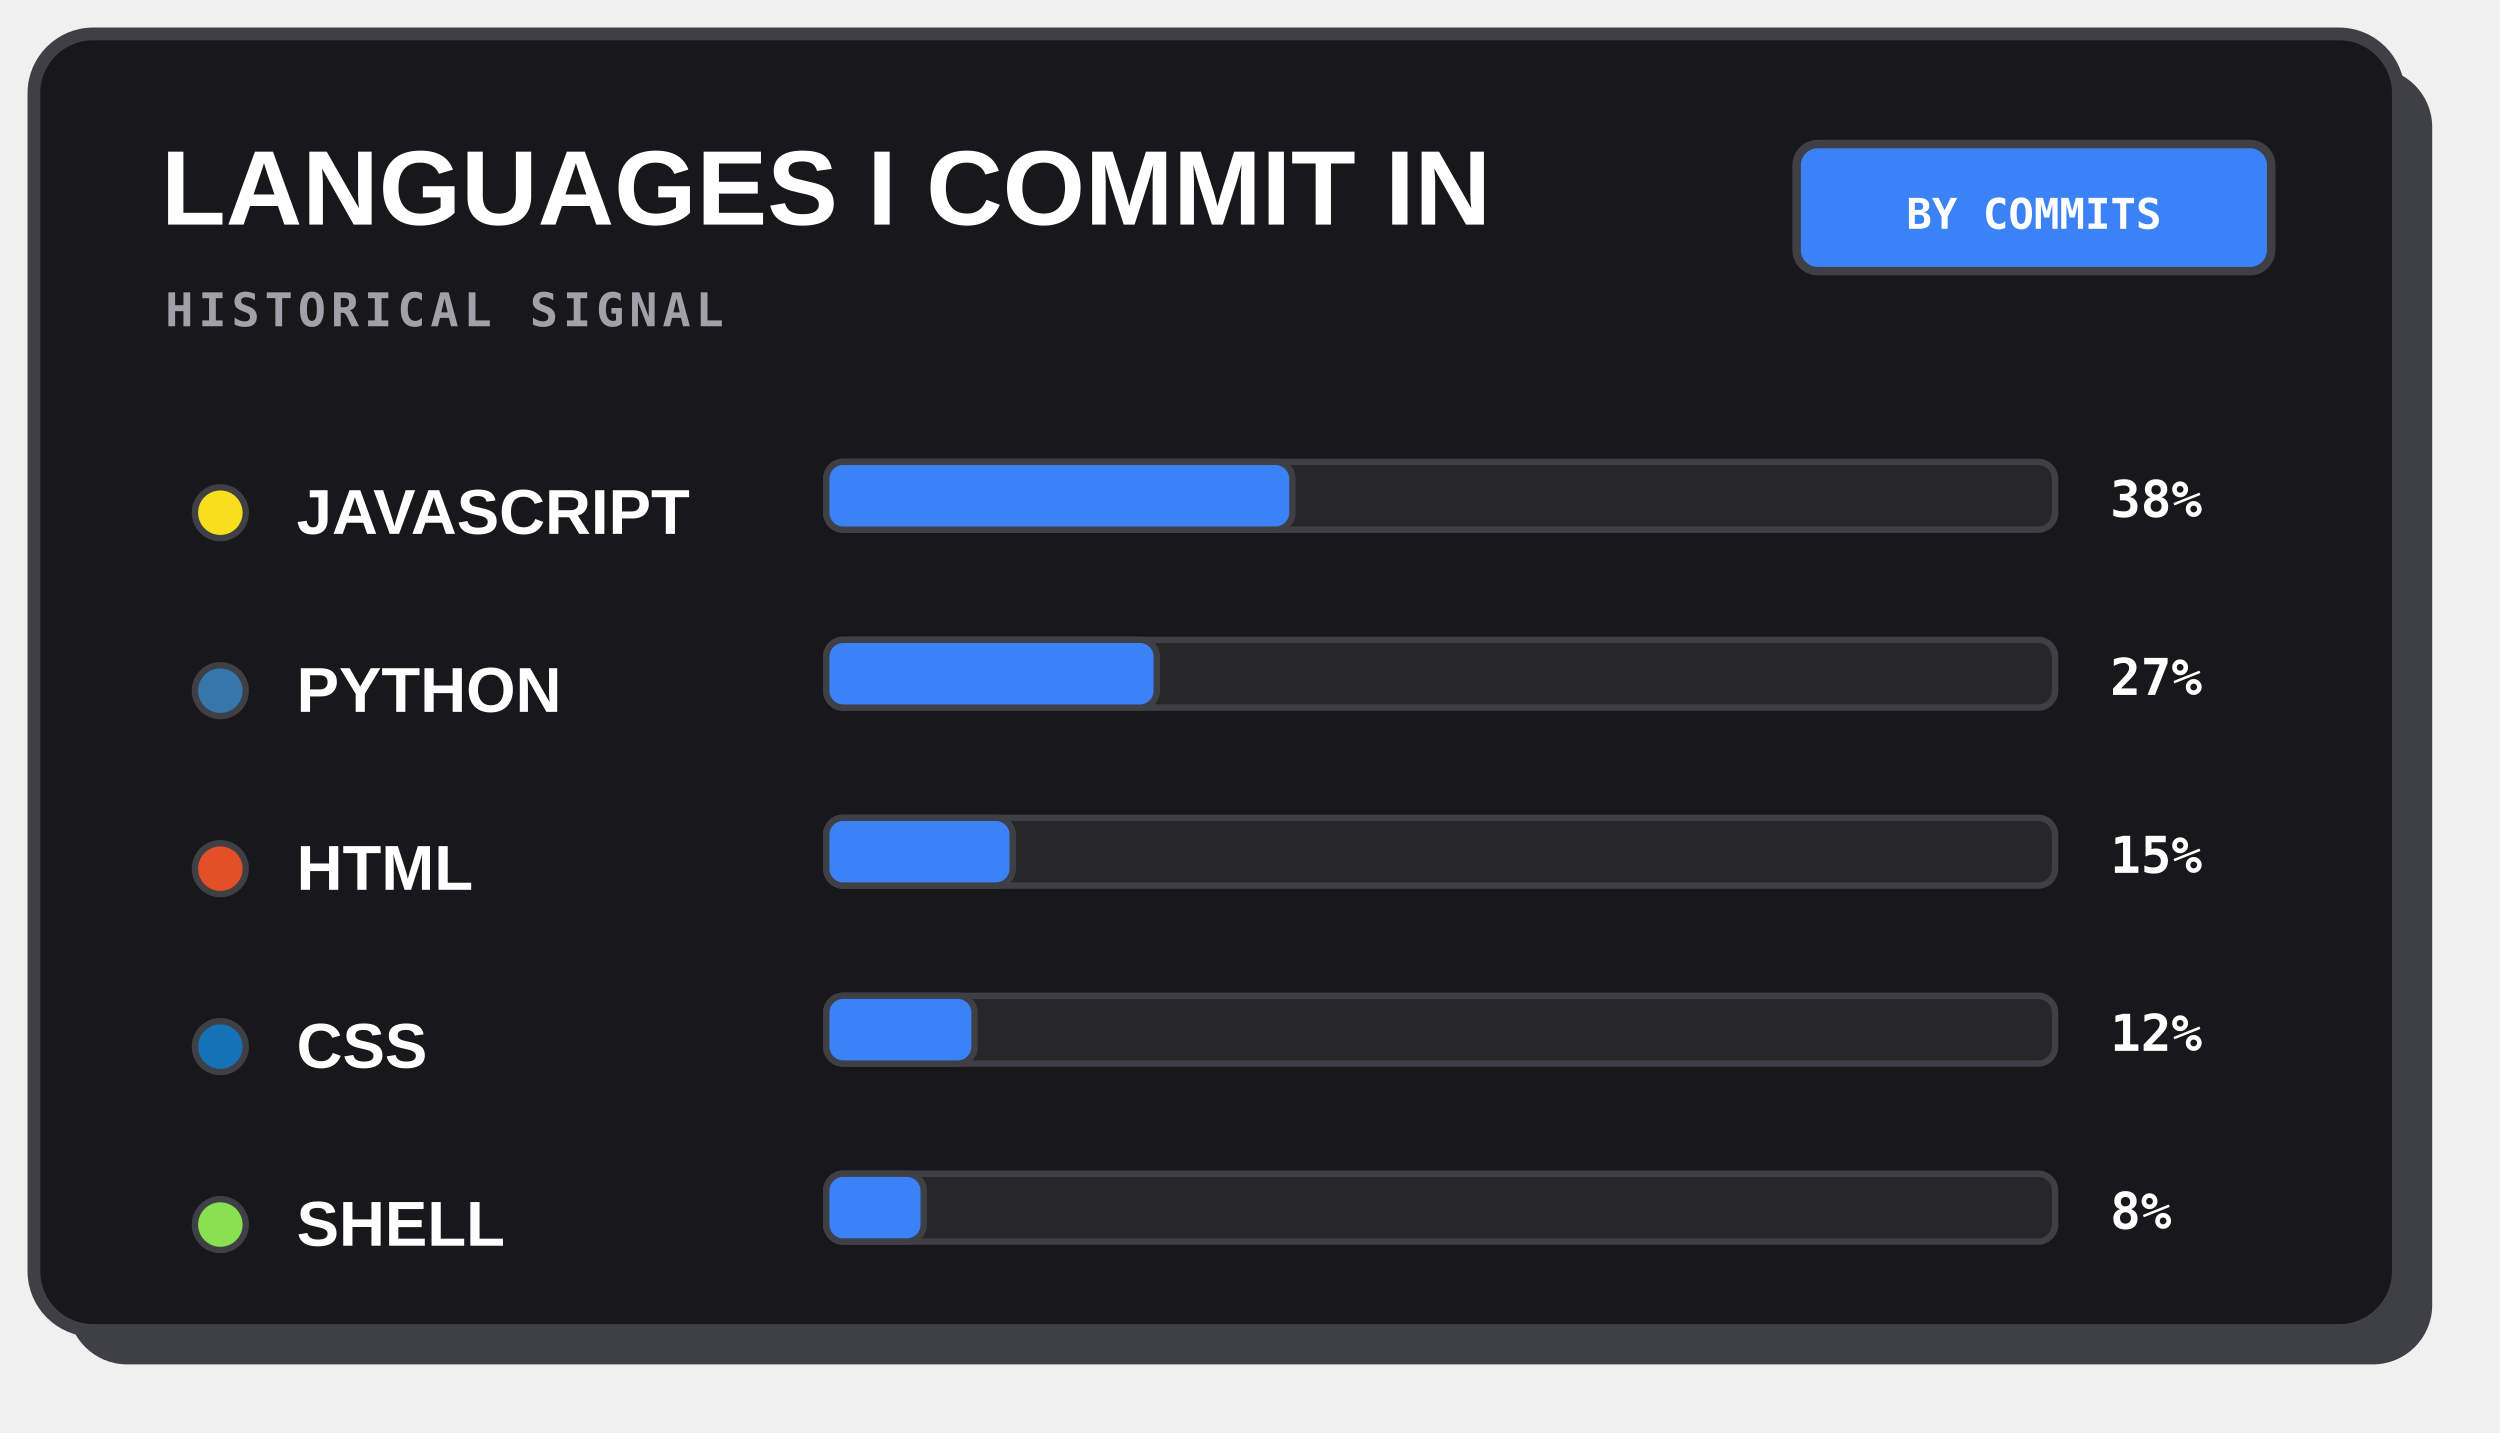
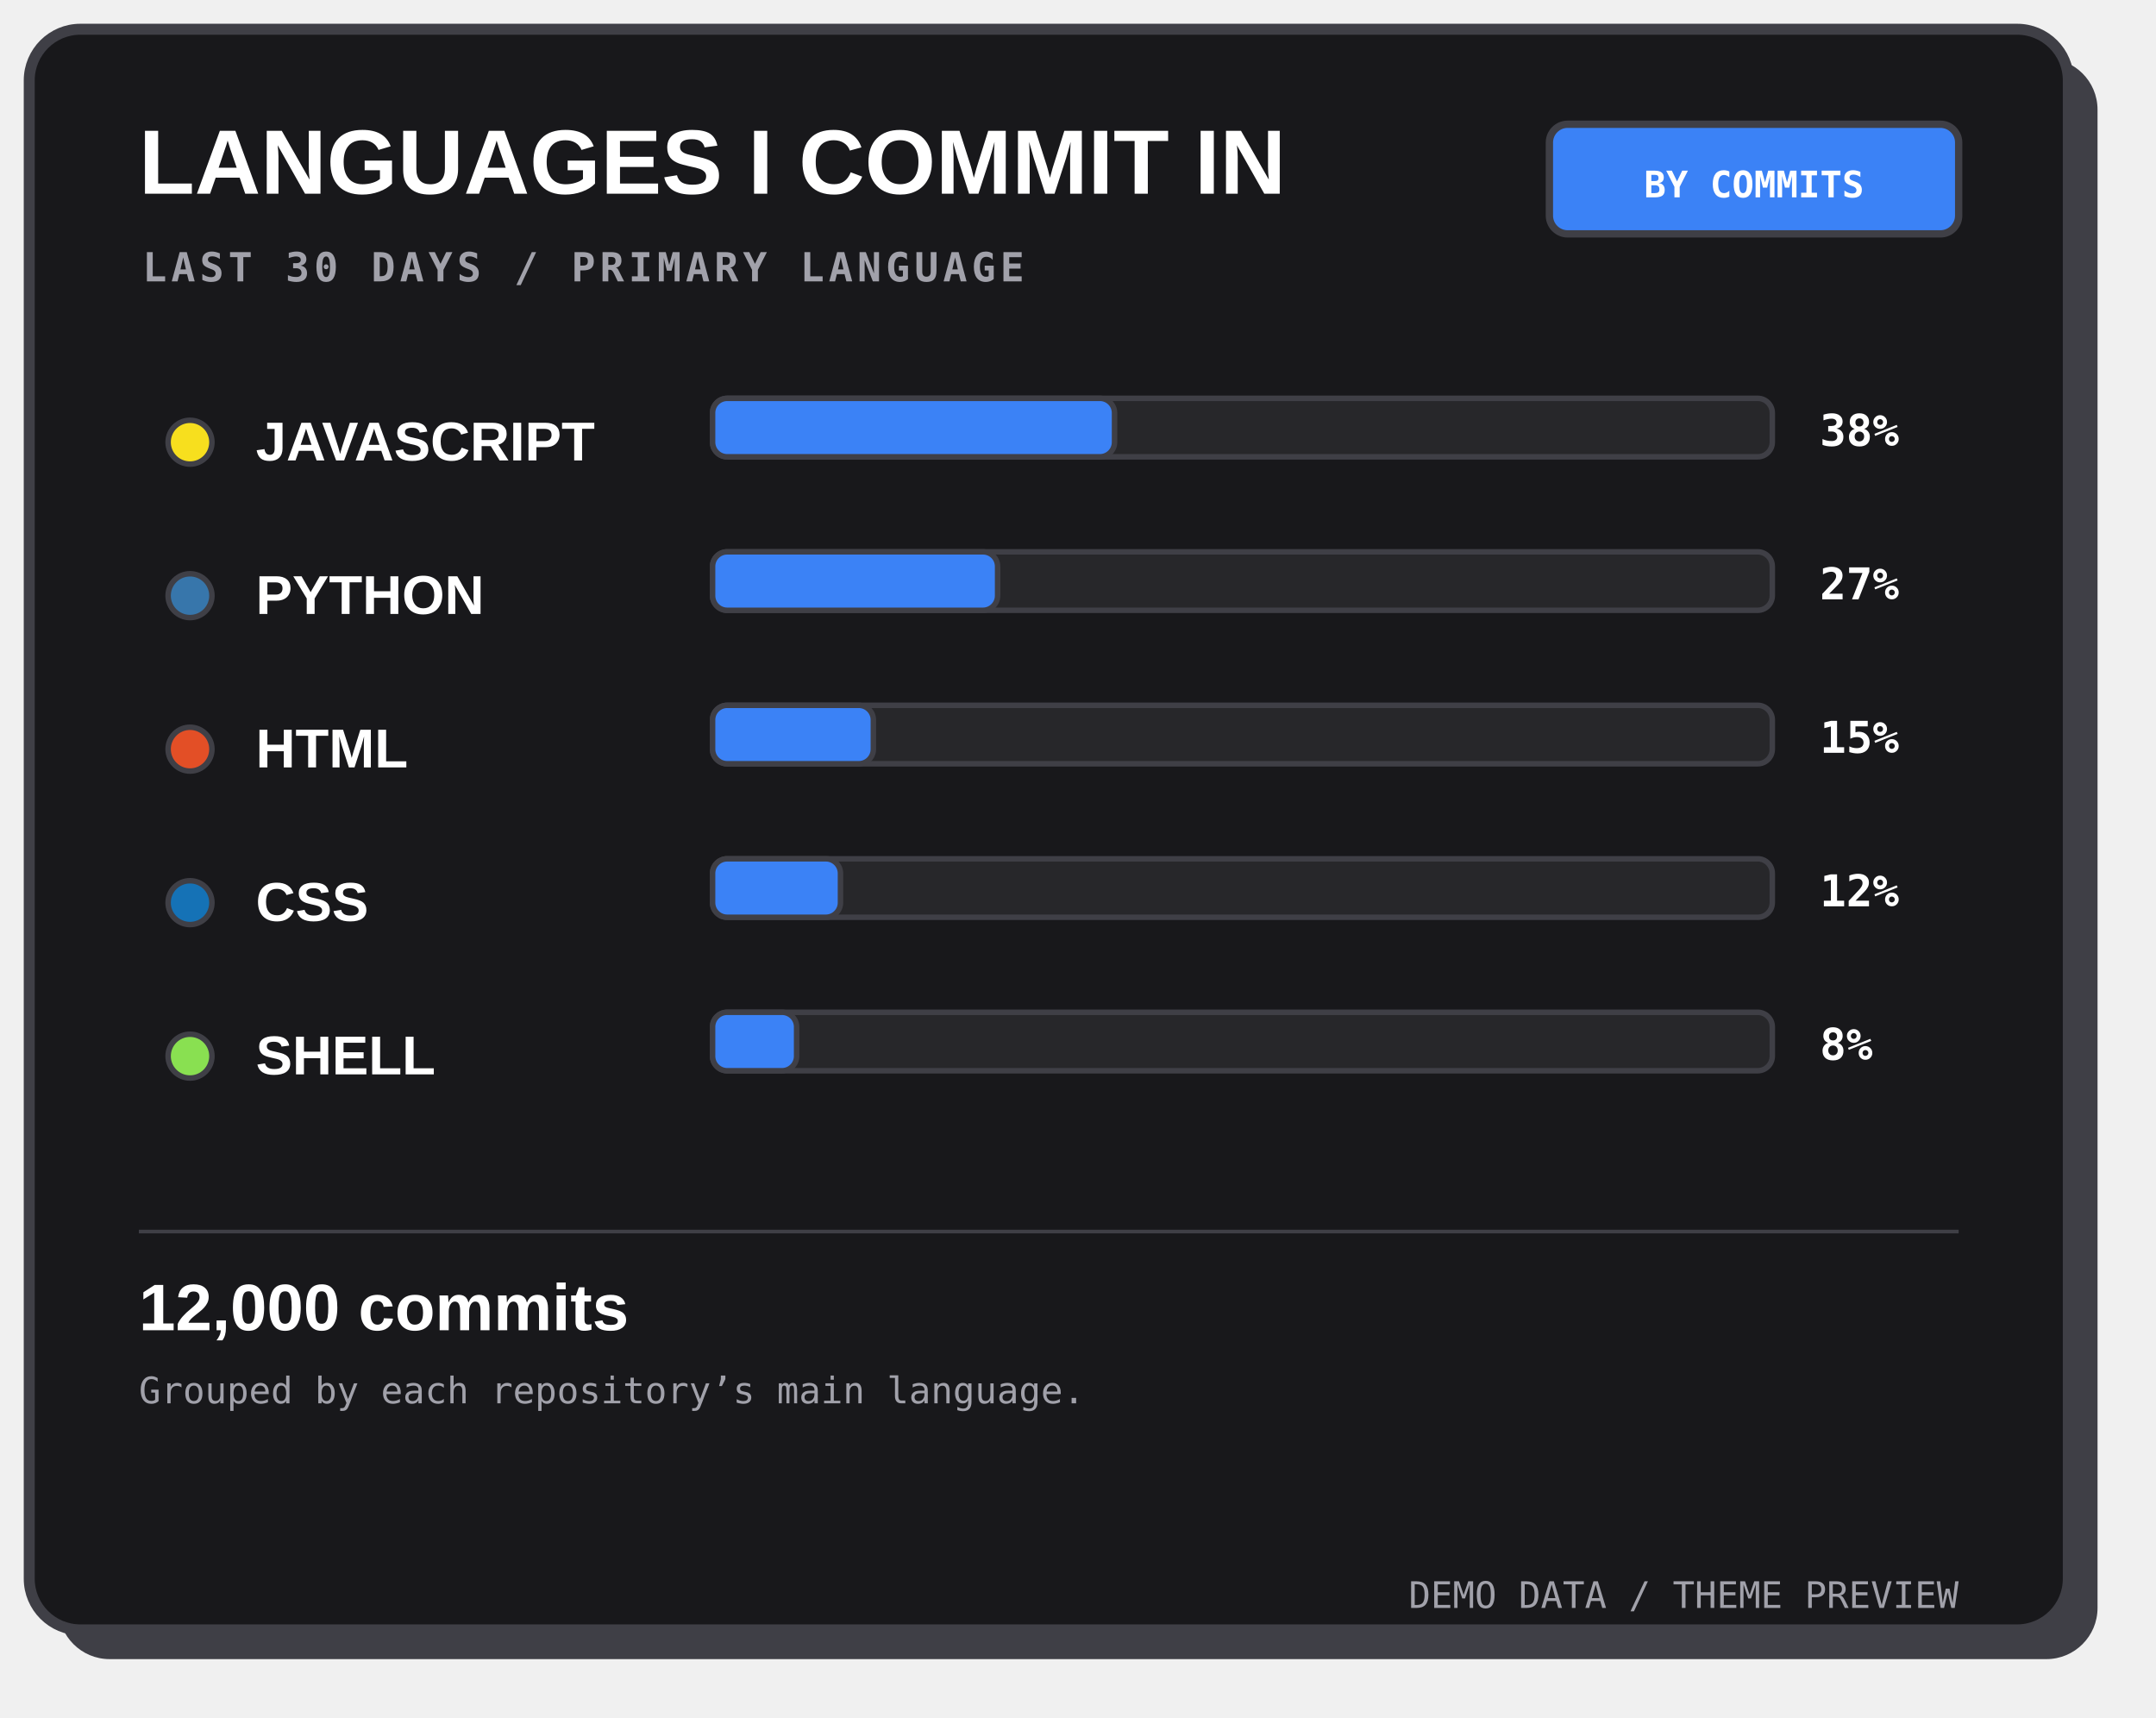
- <svg xmlns="http://www.w3.org/2000/svg" width="590" height="338" viewBox="0 0 590 338" role="img">
-   <rect x="16" y="16" width="558" height="306" rx="14" fill="#3F3F46" />
-   <rect x="8" y="8" width="558" height="306" rx="14" fill="#18181B" stroke="#3F3F46" stroke-width="3" />
+ <svg xmlns="http://www.w3.org/2000/svg" width="590" height="470" viewBox="0 0 590 470" role="img">
+   <rect x="16" y="16" width="558" height="438" rx="14" fill="#3F3F46" />
+   <rect x="8" y="8" width="558" height="438" rx="14" fill="#18181B" stroke="#3F3F46" stroke-width="3" />
  <text x="38" y="53" fill="#FFFFFF" font-family="Arial, sans-serif" font-size="25" font-weight="800">LANGUAGES I COMMIT IN</text>
-   <text x="39" y="77" fill="#A1A1AA" font-family="monospace" font-size="11" font-weight="700" letter-spacing="1.2">HISTORICAL SIGNAL</text>
+   <text x="39" y="77" fill="#A1A1AA" font-family="monospace" font-size="11" font-weight="700" letter-spacing="1.2">LAST 30 DAYS / PRIMARY LANGUAGE</text>
  <rect x="424" y="34" width="112" height="30" rx="5" fill="#3B82F6" stroke="#3F3F46" stroke-width="2" />
  <text x="480" y="54" text-anchor="middle" fill="#FFFFFF" font-family="monospace" font-size="10" font-weight="700">BY COMMITS</text>
  <circle cx="52" cy="121" r="6" fill="#F7DF1E" stroke="#3F3F46" stroke-width="1.5" />
  <text x="70" y="126" fill="#FFFFFF" font-family="Arial, sans-serif" font-size="15" font-weight="800">JAVASCRIPT</text>
  <rect x="195" y="109" width="290" height="16" rx="4" fill="#27272A" stroke="#3F3F46" stroke-width="1.5" />
  <rect x="195" y="109" width="110" height="16" rx="4" fill="#3B82F6" stroke="#3F3F46" stroke-width="1.5" />
  <text x="498" y="122" fill="#FFFFFF" font-family="monospace" font-size="12" font-weight="700">38%</text>
  <circle cx="52" cy="163" r="6" fill="#3776AB" stroke="#3F3F46" stroke-width="1.5" />
  <text x="70" y="168" fill="#FFFFFF" font-family="Arial, sans-serif" font-size="15" font-weight="800">PYTHON</text>
  <rect x="195" y="151" width="290" height="16" rx="4" fill="#27272A" stroke="#3F3F46" stroke-width="1.5" />
  <rect x="195" y="151" width="78" height="16" rx="4" fill="#3B82F6" stroke="#3F3F46" stroke-width="1.5" />
  <text x="498" y="164" fill="#FFFFFF" font-family="monospace" font-size="12" font-weight="700">27%</text>
  <circle cx="52" cy="205" r="6" fill="#E34F26" stroke="#3F3F46" stroke-width="1.5" />
  <text x="70" y="210" fill="#FFFFFF" font-family="Arial, sans-serif" font-size="15" font-weight="800">HTML</text>
  <rect x="195" y="193" width="290" height="16" rx="4" fill="#27272A" stroke="#3F3F46" stroke-width="1.5" />
  <rect x="195" y="193" width="44" height="16" rx="4" fill="#3B82F6" stroke="#3F3F46" stroke-width="1.5" />
  <text x="498" y="206" fill="#FFFFFF" font-family="monospace" font-size="12" font-weight="700">15%</text>
  <circle cx="52" cy="247" r="6" fill="#1572B6" stroke="#3F3F46" stroke-width="1.5" />
  <text x="70" y="252" fill="#FFFFFF" font-family="Arial, sans-serif" font-size="15" font-weight="800">CSS</text>
  <rect x="195" y="235" width="290" height="16" rx="4" fill="#27272A" stroke="#3F3F46" stroke-width="1.5" />
  <rect x="195" y="235" width="35" height="16" rx="4" fill="#3B82F6" stroke="#3F3F46" stroke-width="1.5" />
  <text x="498" y="248" fill="#FFFFFF" font-family="monospace" font-size="12" font-weight="700">12%</text>
  <circle cx="52" cy="289" r="6" fill="#89E051" stroke="#3F3F46" stroke-width="1.5" />
  <text x="70" y="294" fill="#FFFFFF" font-family="Arial, sans-serif" font-size="15" font-weight="800">SHELL</text>
  <rect x="195" y="277" width="290" height="16" rx="4" fill="#27272A" stroke="#3F3F46" stroke-width="1.5" />
  <rect x="195" y="277" width="23" height="16" rx="4" fill="#3B82F6" stroke="#3F3F46" stroke-width="1.5" />
  <text x="498" y="290" fill="#FFFFFF" font-family="monospace" font-size="12" font-weight="700">8%</text>
+   <path d="M38 337 H536" stroke="#3F3F46" />
+   <text x="38" y="364" fill="#FFFFFF" font-family="Arial" font-size="18" font-weight="700">12,000 commits</text>
+   <text x="38" y="384" fill="#A1A1AA" font-family="monospace" font-size="10">Grouped by each repository’s main language.</text>
+   <text x="536" y="440" text-anchor="end" fill="#A1A1AA" font-family="monospace" font-size="10">DEMO DATA / THEME PREVIEW</text>
</svg>
